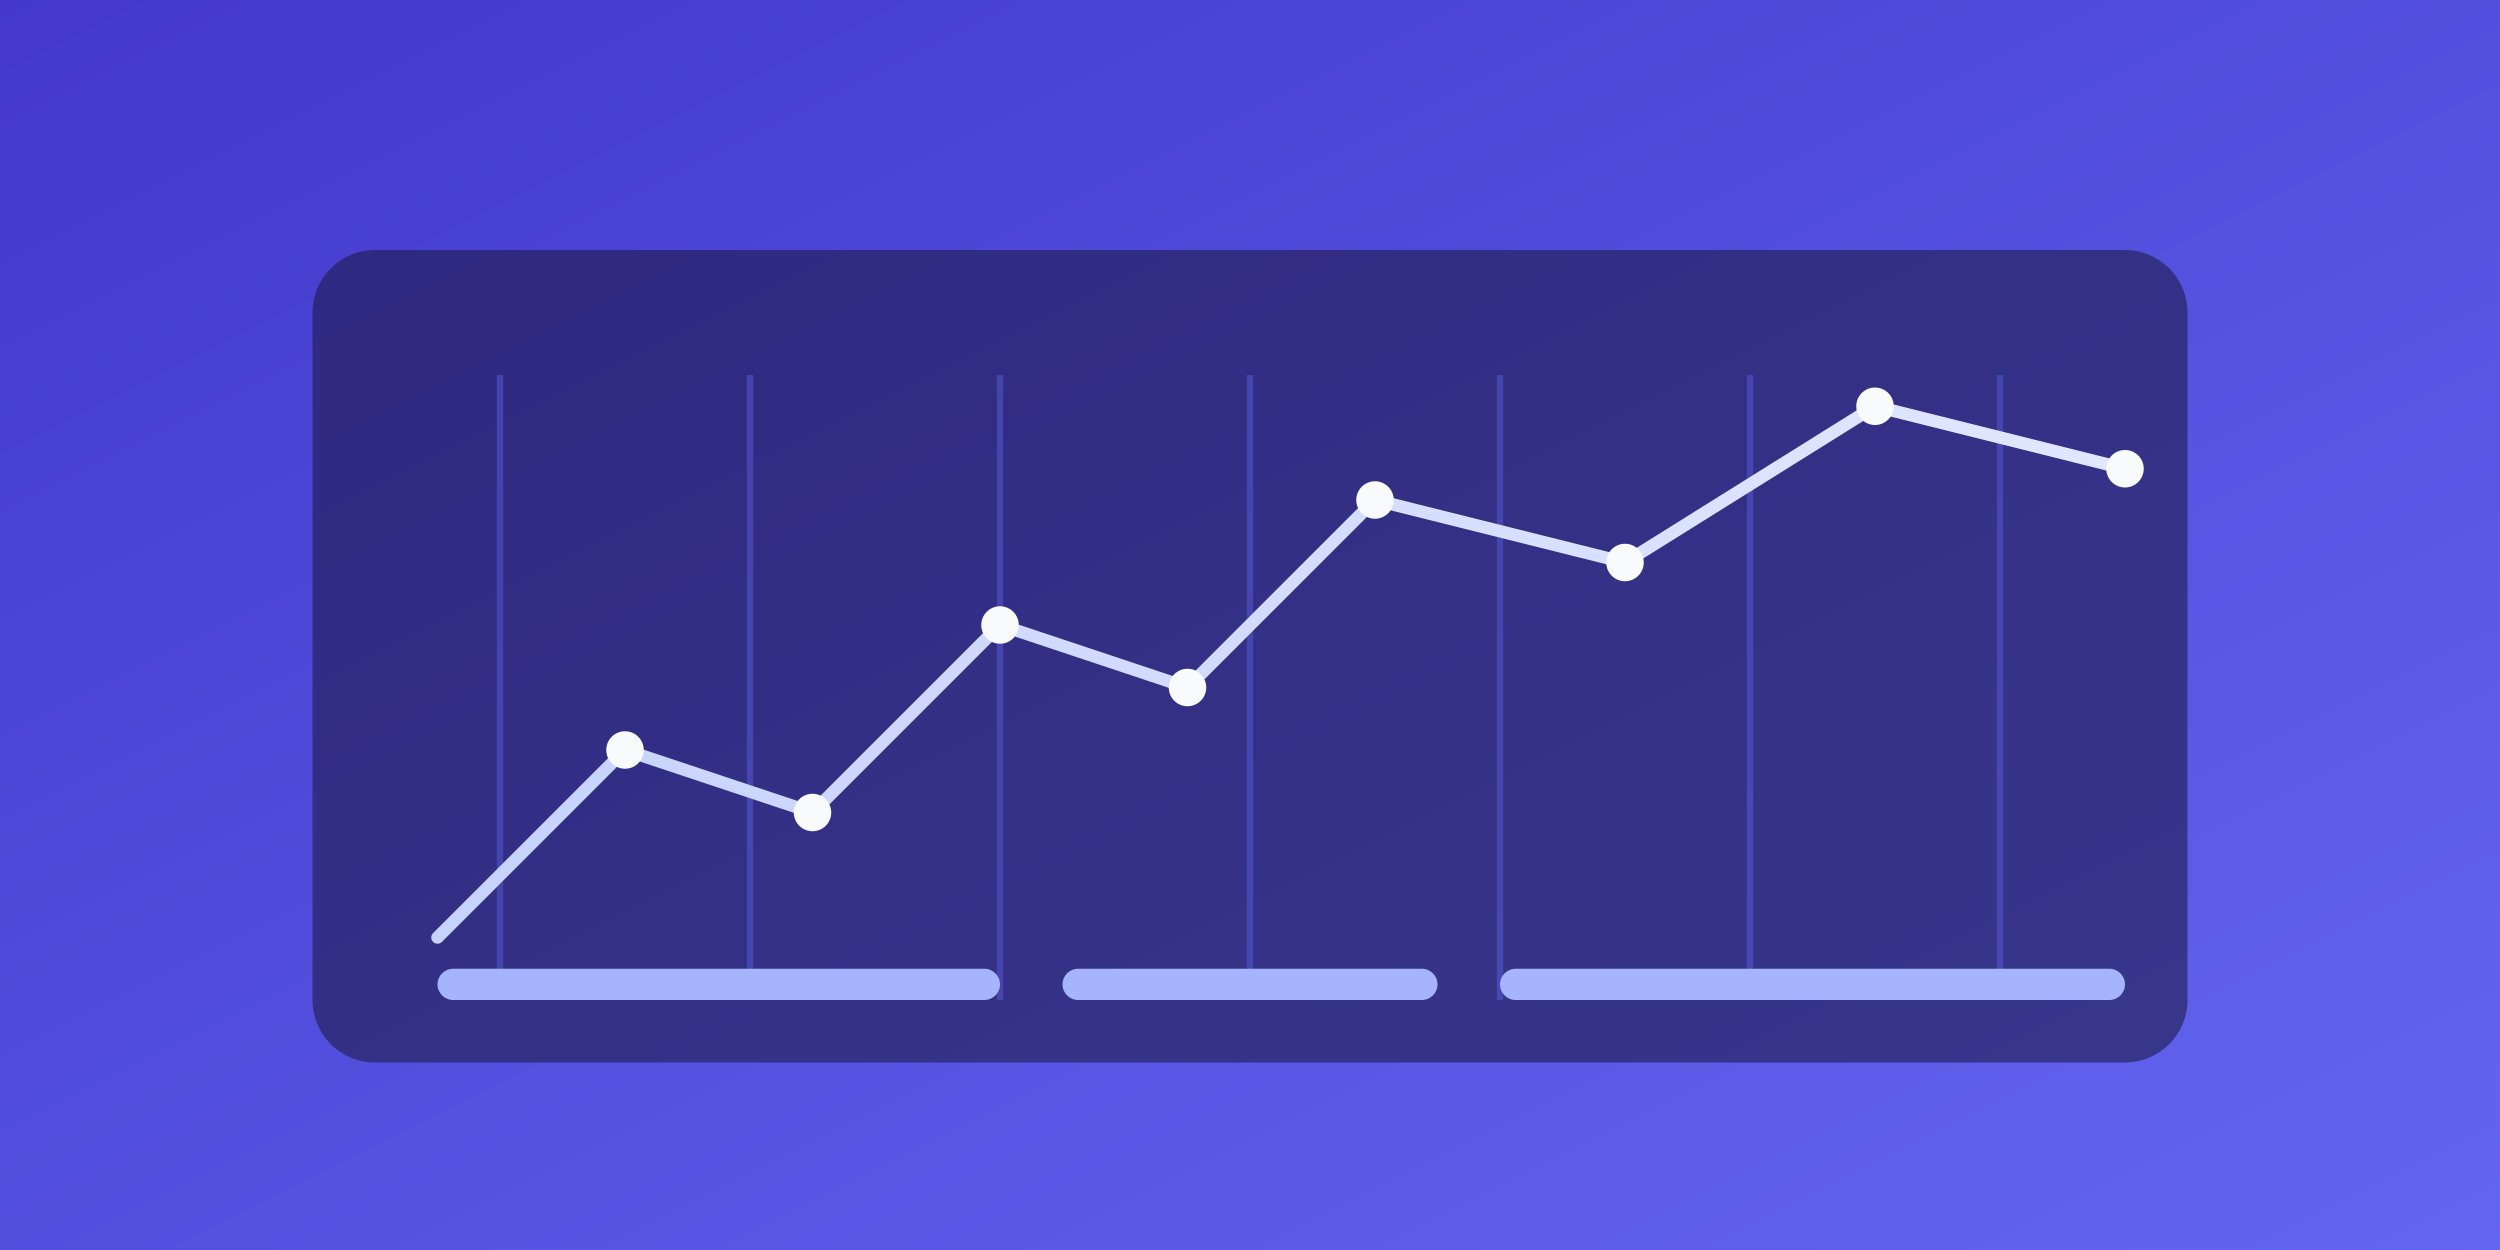
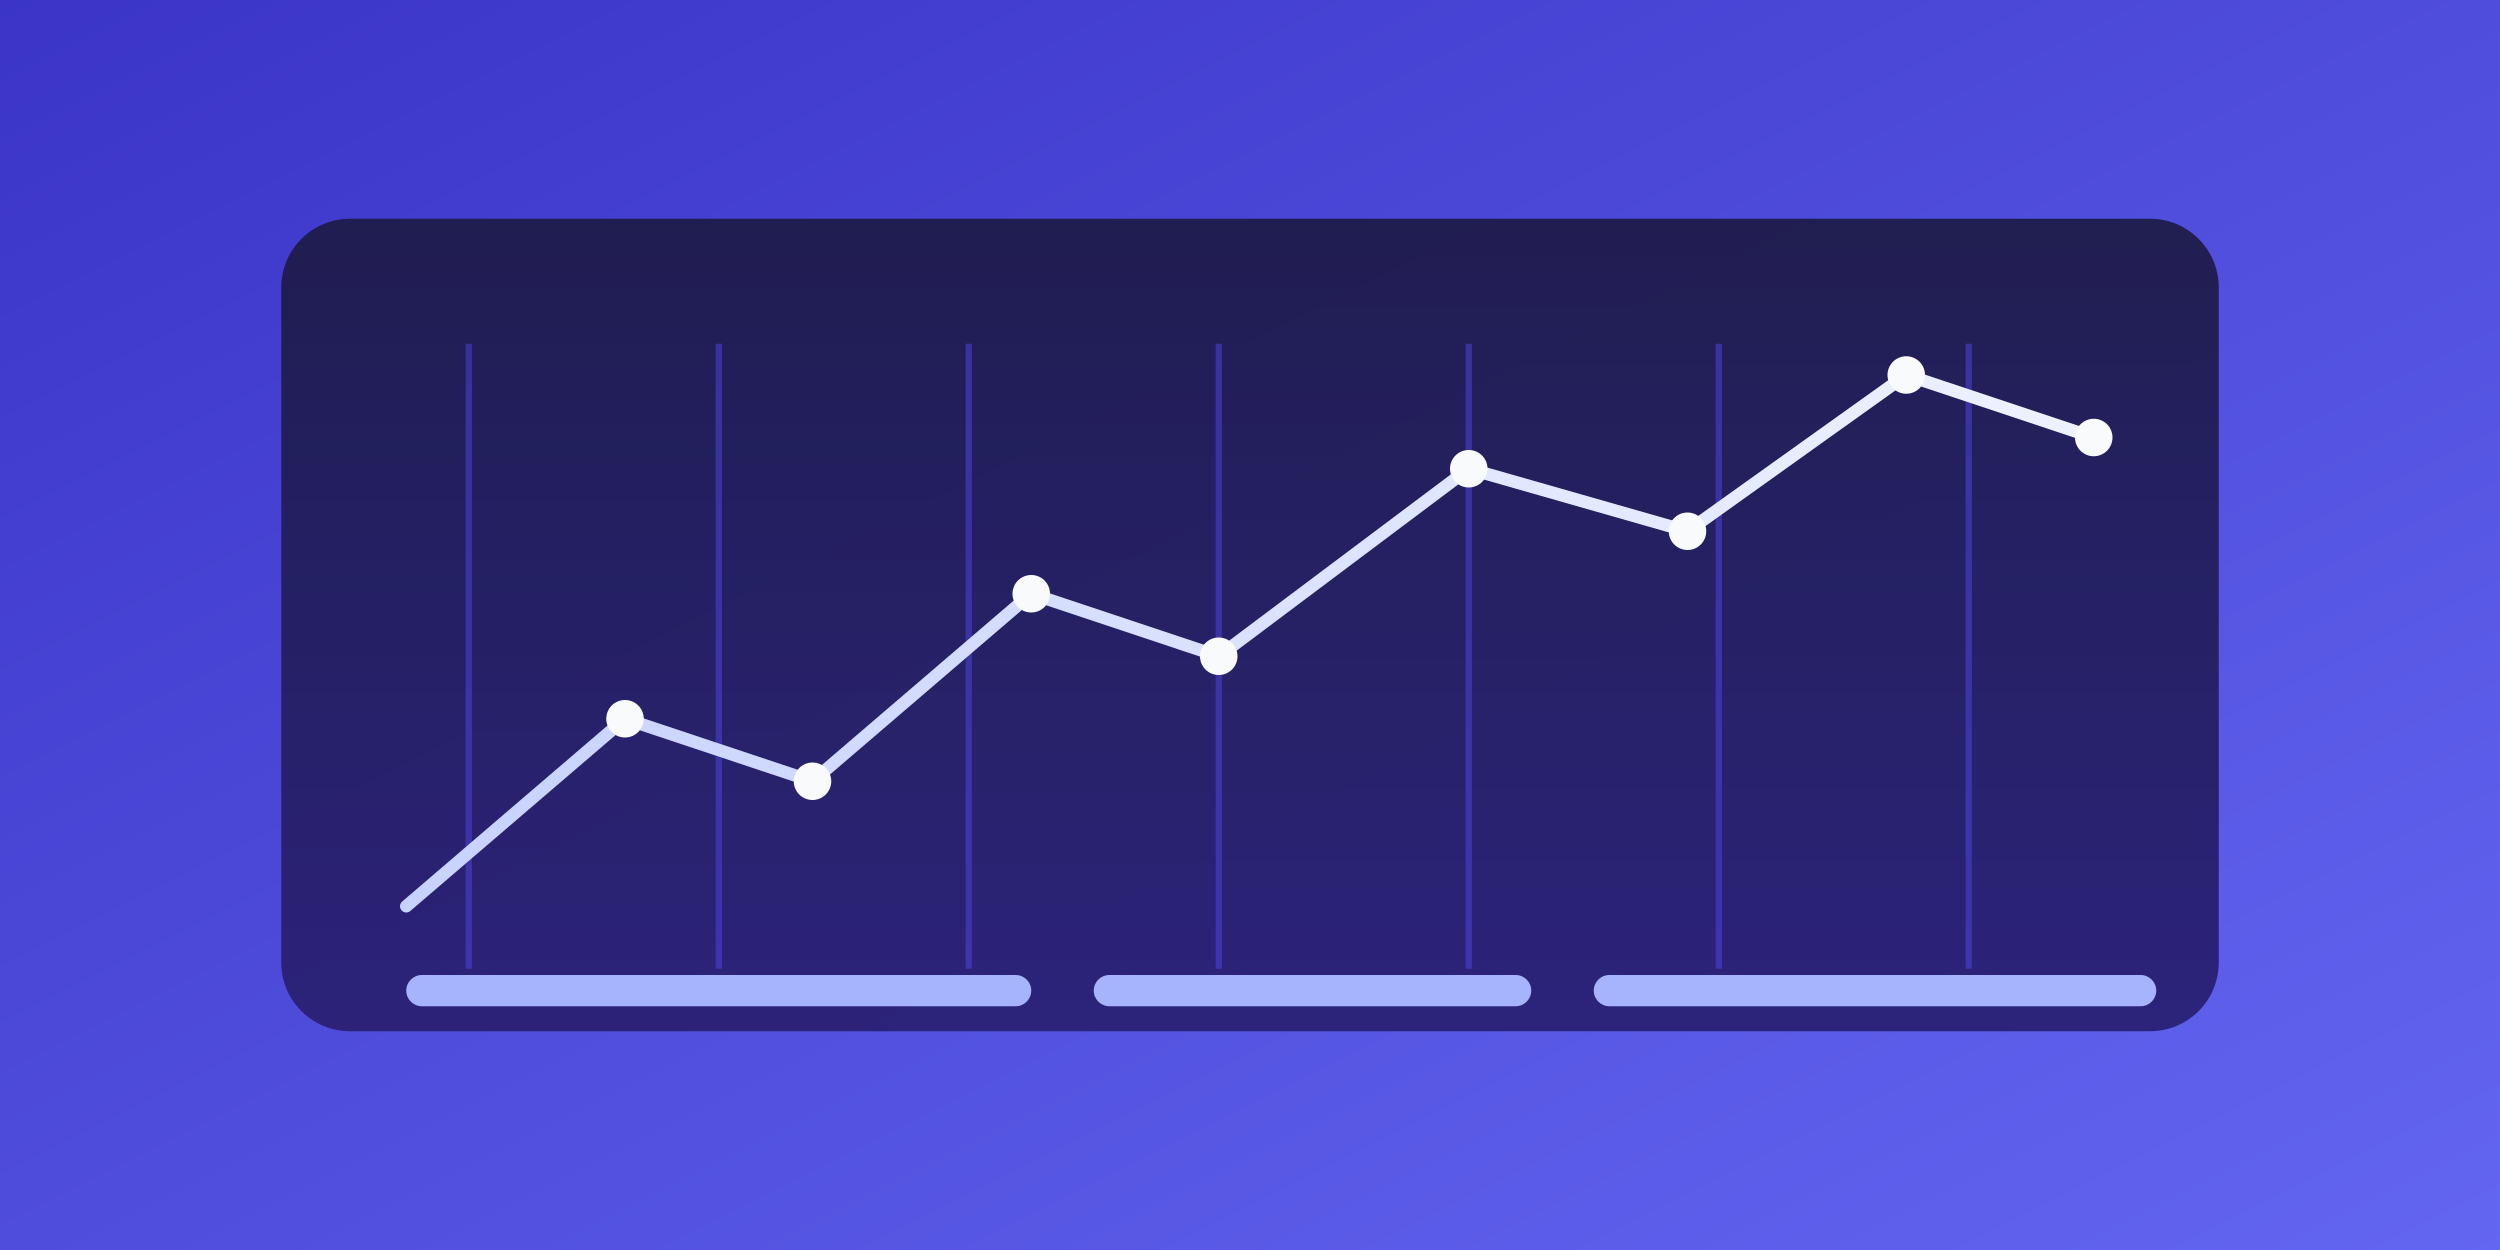
<svg xmlns="http://www.w3.org/2000/svg" width="800" height="400" viewBox="0 0 800 400">
  <defs>
    <linearGradient id="bg" x1="0" y1="0" x2="1" y2="1">
-       <stop offset="0" stop-color="#4338ca" />
+       <stop offset="0" stop-color="#3b34c7" />
      <stop offset="1" stop-color="#6366f1" />
+     </linearGradient>
+     <linearGradient id="panel" x1="0" y1="0" x2="0" y2="1">
+       <stop offset="0" stop-color="#1e1b4b" />
+       <stop offset="1" stop-color="#2a2175" />
    </linearGradient>
    <linearGradient id="line" x1="0" y1="0" x2="1" y2="0">
      <stop offset="0" stop-color="#c7d2fe" />
-       <stop offset="1" stop-color="#e0e7ff" />
+       <stop offset="1" stop-color="#eef2ff" />
    </linearGradient>
  </defs>
  <rect width="800" height="400" fill="url(#bg)" />
-   <rect x="100" y="80" width="600" height="260" rx="20" fill="#1e1b4b" opacity="0.6" />
-   <g stroke="#6366f1" stroke-width="2" opacity="0.4">
-     <line x1="160" y1="120" x2="160" y2="320" />
-     <line x1="240" y1="120" x2="240" y2="320" />
-     <line x1="320" y1="120" x2="320" y2="320" />
-     <line x1="400" y1="120" x2="400" y2="320" />
-     <line x1="480" y1="120" x2="480" y2="320" />
-     <line x1="560" y1="120" x2="560" y2="320" />
-     <line x1="640" y1="120" x2="640" y2="320" />
+   <rect x="90" y="70" width="620" height="260" rx="22" fill="url(#panel)" opacity="0.95" />
+   <g stroke="#4f46e5" stroke-width="2" opacity="0.5">
+     <line x1="150" y1="110" x2="150" y2="310" />
+     <line x1="230" y1="110" x2="230" y2="310" />
+     <line x1="310" y1="110" x2="310" y2="310" />
+     <line x1="390" y1="110" x2="390" y2="310" />
+     <line x1="470" y1="110" x2="470" y2="310" />
+     <line x1="550" y1="110" x2="550" y2="310" />
+     <line x1="630" y1="110" x2="630" y2="310" />
  </g>
-   <polyline points="140,300 200,240 260,260 320,200 380,220 440,160 520,180 600,130 680,150" fill="none" stroke="url(#line)" stroke-width="4" stroke-linecap="round" stroke-linejoin="round" />
+   <polyline points="130,290 200,230 260,250 330,190 390,210 470,150 540,170 610,120 670,140" fill="none" stroke="url(#line)" stroke-width="4" stroke-linecap="round" stroke-linejoin="round" />
  <g fill="#f8fafc">
-     <circle cx="200" cy="240" r="6" />
-     <circle cx="260" cy="260" r="6" />
-     <circle cx="320" cy="200" r="6" />
-     <circle cx="380" cy="220" r="6" />
-     <circle cx="440" cy="160" r="6" />
-     <circle cx="520" cy="180" r="6" />
-     <circle cx="600" cy="130" r="6" />
-     <circle cx="680" cy="150" r="6" />
+     <circle cx="200" cy="230" r="6" />
+     <circle cx="260" cy="250" r="6" />
+     <circle cx="330" cy="190" r="6" />
+     <circle cx="390" cy="210" r="6" />
+     <circle cx="470" cy="150" r="6" />
+     <circle cx="540" cy="170" r="6" />
+     <circle cx="610" cy="120" r="6" />
+     <circle cx="670" cy="140" r="6" />
  </g>
-   <rect x="140" y="310" width="180" height="10" rx="5" fill="#a5b4fc" />
-   <rect x="340" y="310" width="120" height="10" rx="5" fill="#a5b4fc" />
-   <rect x="480" y="310" width="200" height="10" rx="5" fill="#a5b4fc" />
+   <rect x="130" y="312" width="200" height="10" rx="5" fill="#a5b4fc" />
+   <rect x="350" y="312" width="140" height="10" rx="5" fill="#a5b4fc" />
+   <rect x="510" y="312" width="180" height="10" rx="5" fill="#a5b4fc" />
</svg>
